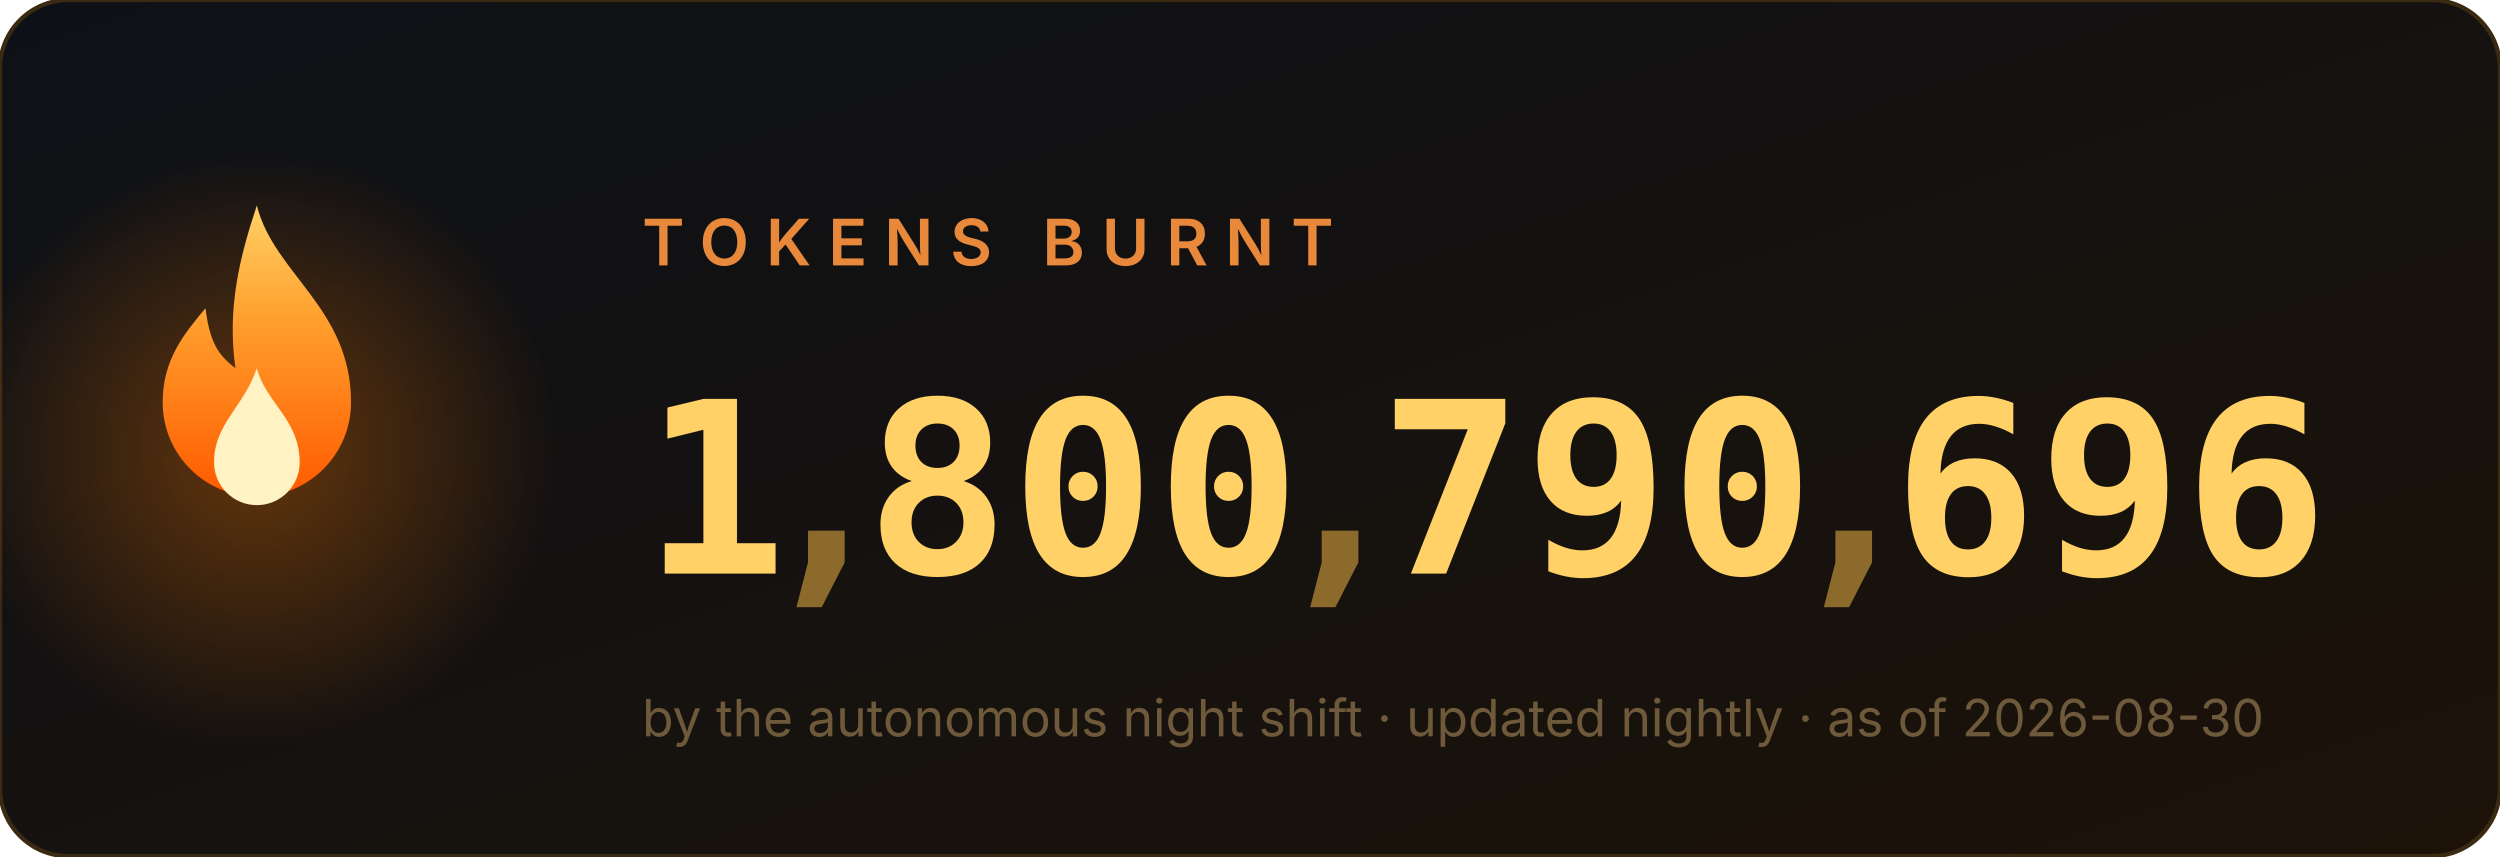
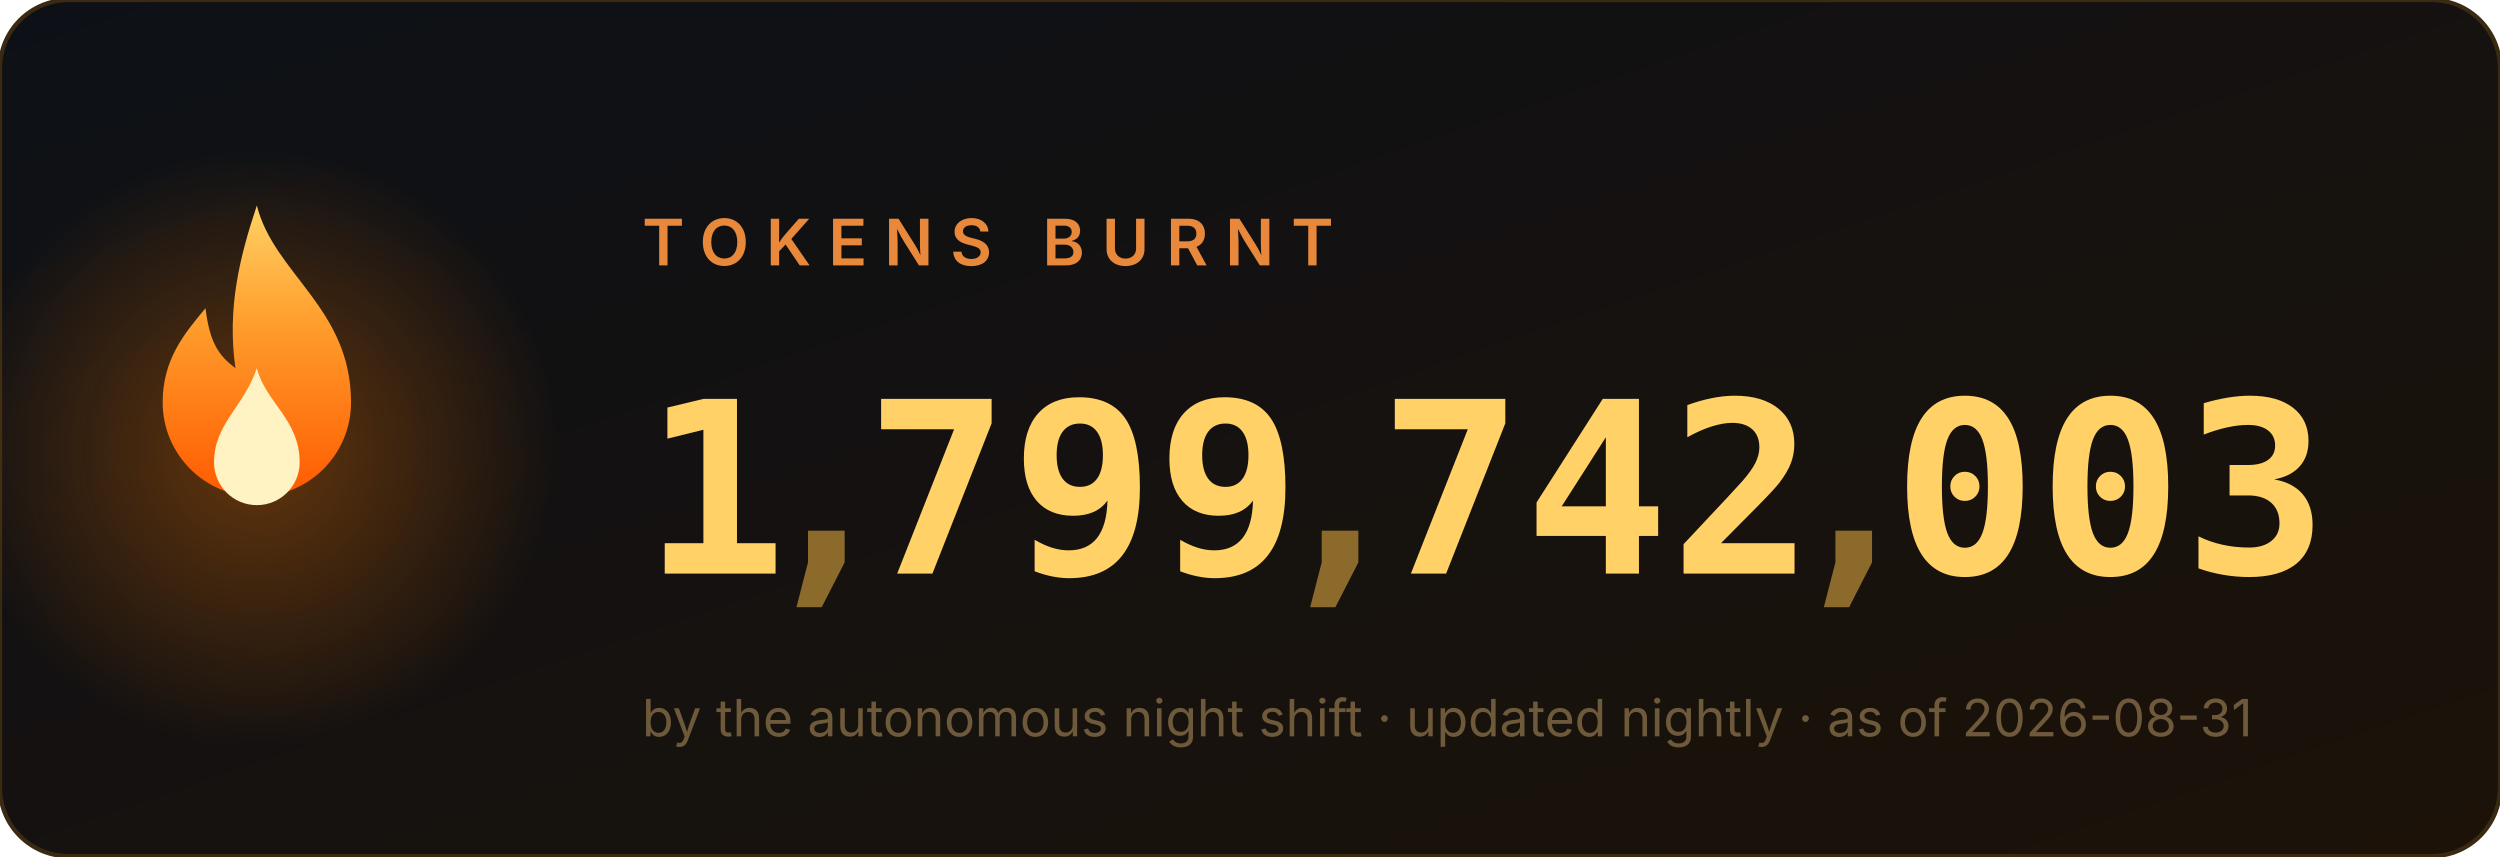
- <svg xmlns="http://www.w3.org/2000/svg" width="584" height="200" viewBox="0 0 584 200" role="img" aria-label="1,800,790,696 tokens burnt">
+ <svg xmlns="http://www.w3.org/2000/svg" width="584" height="200" viewBox="0 0 584 200" role="img" aria-label="1,799,742,003 tokens burnt">
  <style>
.num{font:700 56px ui-monospace,'Cascadia Code',Menlo,Consolas,monospace;fill:#ffd166}
.comma{fill:#8b6a2b}
.label{font:600 15px -apple-system,'Segoe UI',sans-serif;fill:#e8883a;letter-spacing:4px}
.sub{font:400 12px -apple-system,'Segoe UI',sans-serif;fill:#6e5a3a}
</style>
  <defs>
    <linearGradient id="bg" x1="0" y1="0" x2="1" y2="1">
      <stop offset="0" stop-color="#0d1117" />
      <stop offset="1" stop-color="#1c1208" />
    </linearGradient>
    <linearGradient id="fg" x1="0" y1="1" x2="0" y2="0">
      <stop offset="0" stop-color="#ff5a00" />
      <stop offset=".6" stop-color="#ff9e2c" />
      <stop offset="1" stop-color="#ffd166" />
    </linearGradient>
    <radialGradient id="halo">
      <stop offset="0" stop-color="#ff7b00" />
      <stop offset="1" stop-color="#ff7b00" stop-opacity="0" />
    </radialGradient>
  </defs>
  <rect width="584" height="200" rx="16" fill="url(#bg)" stroke="#3a2a12" />
  <circle cx="60" cy="105" r="70" fill="url(#halo)" opacity=".35">
    <animate attributeName="opacity" values=".25;.55;.25" dur="2.2s" repeatCount="indefinite" />
  </circle>
  <g transform="translate(60,128)">
    <g>
      <animateTransform attributeName="transform" type="scale" values="1 1;.95 1.1;1 1" dur="1.6s" repeatCount="indefinite" additive="sum" calcMode="spline" keySplines=".4 0 .6 1;.4 0 .6 1" />
      <path d="M0 -80c4 16 22 24 22 46a22 22 0 1 1-44 0c0-10 5-16 10-22 1 8 3 11 7 14-2-14 1-26 5-38z" fill="url(#fg)" />
      <path d="M0 -42c2 8 10 12 10 22a10 10 0 1 1-20 0c0-9 7-13 10-22z" fill="#fff3c4">
        <animateTransform attributeName="transform" type="scale" values="1 1;1.06 .92;1 1" dur="1.1s" repeatCount="indefinite" additive="sum" calcMode="spline" keySplines=".4 0 .6 1;.4 0 .6 1" />
      </path>
    </g>
  </g>
  <text x="150" y="62" class="label">TOKENS BURNT</text>
  <svg x="150" y="84" width="34" height="64" viewBox="0 0 34 64">
    <g transform="translate(0,-64)">
      <g>
        <animateTransform attributeName="transform" type="translate" values="0 64;0 64;0 0" keyTimes="0;0.000;1" dur="0.97s" begin="0s" fill="freeze" additive="sum" calcMode="spline" keySplines="0 0 1 1;.2 .7 .3 1" />
        <text x="17" y="50" class="num" text-anchor="middle">0</text>
        <text x="17" y="114" class="num" text-anchor="middle">1</text>
        <text x="17" y="178" class="num" text-anchor="middle">2</text>
        <text x="17" y="242" class="num" text-anchor="middle">3</text>
        <text x="17" y="306" class="num" text-anchor="middle">4</text>
        <text x="17" y="370" class="num" text-anchor="middle">5</text>
        <text x="17" y="434" class="num" text-anchor="middle">6</text>
        <text x="17" y="498" class="num" text-anchor="middle">7</text>
        <text x="17" y="562" class="num" text-anchor="middle">8</text>
        <text x="17" y="626" class="num" text-anchor="middle">9</text>
      </g>
    </g>
  </svg>
  <text x="193" y="134" class="num comma" text-anchor="middle">,</text>
  <svg x="202" y="84" width="34" height="64" viewBox="0 0 34 64">
-     <g transform="translate(0,-512)">
-       <g>
-         <animateTransform attributeName="transform" type="translate" values="0 512;0 512;0 0" keyTimes="0;0.141;1" dur="1.70s" begin="0s" fill="freeze" additive="sum" calcMode="spline" keySplines="0 0 1 1;.2 .7 .3 1" />
+     <g transform="translate(0,-448)">
+       <g>
+         <animateTransform attributeName="transform" type="translate" values="0 448;0 448;0 0" keyTimes="0;0.147;1" dur="1.63s" begin="0s" fill="freeze" additive="sum" calcMode="spline" keySplines="0 0 1 1;.2 .7 .3 1" />
        <text x="17" y="50" class="num" text-anchor="middle">0</text>
        <text x="17" y="114" class="num" text-anchor="middle">1</text>
        <text x="17" y="178" class="num" text-anchor="middle">2</text>
        <text x="17" y="242" class="num" text-anchor="middle">3</text>
        <text x="17" y="306" class="num" text-anchor="middle">4</text>
        <text x="17" y="370" class="num" text-anchor="middle">5</text>
        <text x="17" y="434" class="num" text-anchor="middle">6</text>
        <text x="17" y="498" class="num" text-anchor="middle">7</text>
        <text x="17" y="562" class="num" text-anchor="middle">8</text>
        <text x="17" y="626" class="num" text-anchor="middle">9</text>
      </g>
    </g>
  </svg>
  <svg x="236" y="84" width="34" height="64" viewBox="0 0 34 64">
-     <g transform="translate(0,0)">
-       <g>
-         <animateTransform attributeName="transform" type="translate" values="0 0;0 0;0 0" keyTimes="0;0.286;1" dur="1.26s" begin="0s" fill="freeze" additive="sum" calcMode="spline" keySplines="0 0 1 1;.2 .7 .3 1" />
+     <g transform="translate(0,-576)">
+       <g>
+         <animateTransform attributeName="transform" type="translate" values="0 576;0 576;0 0" keyTimes="0;0.190;1" dur="1.89s" begin="0s" fill="freeze" additive="sum" calcMode="spline" keySplines="0 0 1 1;.2 .7 .3 1" />
        <text x="17" y="50" class="num" text-anchor="middle">0</text>
        <text x="17" y="114" class="num" text-anchor="middle">1</text>
        <text x="17" y="178" class="num" text-anchor="middle">2</text>
        <text x="17" y="242" class="num" text-anchor="middle">3</text>
        <text x="17" y="306" class="num" text-anchor="middle">4</text>
        <text x="17" y="370" class="num" text-anchor="middle">5</text>
        <text x="17" y="434" class="num" text-anchor="middle">6</text>
        <text x="17" y="498" class="num" text-anchor="middle">7</text>
        <text x="17" y="562" class="num" text-anchor="middle">8</text>
        <text x="17" y="626" class="num" text-anchor="middle">9</text>
      </g>
    </g>
  </svg>
  <svg x="270" y="84" width="34" height="64" viewBox="0 0 34 64">
-     <g transform="translate(0,0)">
-       <g>
-         <animateTransform attributeName="transform" type="translate" values="0 0;0 0;0 0" keyTimes="0;0.348;1" dur="1.38s" begin="0s" fill="freeze" additive="sum" calcMode="spline" keySplines="0 0 1 1;.2 .7 .3 1" />
+     <g transform="translate(0,-576)">
+       <g>
+         <animateTransform attributeName="transform" type="translate" values="0 576;0 576;0 0" keyTimes="0;0.239;1" dur="2.01s" begin="0s" fill="freeze" additive="sum" calcMode="spline" keySplines="0 0 1 1;.2 .7 .3 1" />
        <text x="17" y="50" class="num" text-anchor="middle">0</text>
        <text x="17" y="114" class="num" text-anchor="middle">1</text>
        <text x="17" y="178" class="num" text-anchor="middle">2</text>
        <text x="17" y="242" class="num" text-anchor="middle">3</text>
        <text x="17" y="306" class="num" text-anchor="middle">4</text>
        <text x="17" y="370" class="num" text-anchor="middle">5</text>
        <text x="17" y="434" class="num" text-anchor="middle">6</text>
        <text x="17" y="498" class="num" text-anchor="middle">7</text>
        <text x="17" y="562" class="num" text-anchor="middle">8</text>
        <text x="17" y="626" class="num" text-anchor="middle">9</text>
      </g>
    </g>
  </svg>
  <text x="313" y="134" class="num comma" text-anchor="middle">,</text>
  <svg x="322" y="84" width="34" height="64" viewBox="0 0 34 64">
    <g transform="translate(0,-448)">
      <g>
        <animateTransform attributeName="transform" type="translate" values="0 448;0 448;0 0" keyTimes="0;0.341;1" dur="2.11s" begin="0s" fill="freeze" additive="sum" calcMode="spline" keySplines="0 0 1 1;.2 .7 .3 1" />
        <text x="17" y="50" class="num" text-anchor="middle">0</text>
        <text x="17" y="114" class="num" text-anchor="middle">1</text>
        <text x="17" y="178" class="num" text-anchor="middle">2</text>
        <text x="17" y="242" class="num" text-anchor="middle">3</text>
        <text x="17" y="306" class="num" text-anchor="middle">4</text>
        <text x="17" y="370" class="num" text-anchor="middle">5</text>
        <text x="17" y="434" class="num" text-anchor="middle">6</text>
        <text x="17" y="498" class="num" text-anchor="middle">7</text>
        <text x="17" y="562" class="num" text-anchor="middle">8</text>
        <text x="17" y="626" class="num" text-anchor="middle">9</text>
      </g>
    </g>
  </svg>
  <svg x="356" y="84" width="34" height="64" viewBox="0 0 34 64">
-     <g transform="translate(0,-576)">
-       <g>
-         <animateTransform attributeName="transform" type="translate" values="0 576;0 576;0 0" keyTimes="0;0.354;1" dur="2.37s" begin="0s" fill="freeze" additive="sum" calcMode="spline" keySplines="0 0 1 1;.2 .7 .3 1" />
+     <g transform="translate(0,-256)">
+       <g>
+         <animateTransform attributeName="transform" type="translate" values="0 256;0 256;0 0" keyTimes="0;0.416;1" dur="2.02s" begin="0s" fill="freeze" additive="sum" calcMode="spline" keySplines="0 0 1 1;.2 .7 .3 1" />
        <text x="17" y="50" class="num" text-anchor="middle">0</text>
        <text x="17" y="114" class="num" text-anchor="middle">1</text>
        <text x="17" y="178" class="num" text-anchor="middle">2</text>
        <text x="17" y="242" class="num" text-anchor="middle">3</text>
        <text x="17" y="306" class="num" text-anchor="middle">4</text>
        <text x="17" y="370" class="num" text-anchor="middle">5</text>
        <text x="17" y="434" class="num" text-anchor="middle">6</text>
        <text x="17" y="498" class="num" text-anchor="middle">7</text>
        <text x="17" y="562" class="num" text-anchor="middle">8</text>
        <text x="17" y="626" class="num" text-anchor="middle">9</text>
      </g>
    </g>
  </svg>
  <svg x="390" y="84" width="34" height="64" viewBox="0 0 34 64">
-     <g transform="translate(0,0)">
-       <g>
-         <animateTransform attributeName="transform" type="translate" values="0 0;0 0;0 0" keyTimes="0;0.516;1" dur="1.86s" begin="0s" fill="freeze" additive="sum" calcMode="spline" keySplines="0 0 1 1;.2 .7 .3 1" />
+     <g transform="translate(0,-128)">
+       <g>
+         <animateTransform attributeName="transform" type="translate" values="0 128;0 128;0 0" keyTimes="0;0.480;1" dur="2.00s" begin="0s" fill="freeze" additive="sum" calcMode="spline" keySplines="0 0 1 1;.2 .7 .3 1" />
        <text x="17" y="50" class="num" text-anchor="middle">0</text>
        <text x="17" y="114" class="num" text-anchor="middle">1</text>
        <text x="17" y="178" class="num" text-anchor="middle">2</text>
        <text x="17" y="242" class="num" text-anchor="middle">3</text>
        <text x="17" y="306" class="num" text-anchor="middle">4</text>
        <text x="17" y="370" class="num" text-anchor="middle">5</text>
        <text x="17" y="434" class="num" text-anchor="middle">6</text>
        <text x="17" y="498" class="num" text-anchor="middle">7</text>
        <text x="17" y="562" class="num" text-anchor="middle">8</text>
        <text x="17" y="626" class="num" text-anchor="middle">9</text>
      </g>
    </g>
  </svg>
  <text x="433" y="134" class="num comma" text-anchor="middle">,</text>
  <svg x="442" y="84" width="34" height="64" viewBox="0 0 34 64">
-     <g transform="translate(0,-384)">
-       <g>
-         <animateTransform attributeName="transform" type="translate" values="0 384;0 384;0 0" keyTimes="0;0.476;1" dur="2.52s" begin="0s" fill="freeze" additive="sum" calcMode="spline" keySplines="0 0 1 1;.2 .7 .3 1" />
+     <g transform="translate(0,0)">
+       <g>
+         <animateTransform attributeName="transform" type="translate" values="0 0;0 0;0 0" keyTimes="0;0.571;1" dur="2.10s" begin="0s" fill="freeze" additive="sum" calcMode="spline" keySplines="0 0 1 1;.2 .7 .3 1" />
        <text x="17" y="50" class="num" text-anchor="middle">0</text>
        <text x="17" y="114" class="num" text-anchor="middle">1</text>
        <text x="17" y="178" class="num" text-anchor="middle">2</text>
        <text x="17" y="242" class="num" text-anchor="middle">3</text>
        <text x="17" y="306" class="num" text-anchor="middle">4</text>
        <text x="17" y="370" class="num" text-anchor="middle">5</text>
        <text x="17" y="434" class="num" text-anchor="middle">6</text>
        <text x="17" y="498" class="num" text-anchor="middle">7</text>
        <text x="17" y="562" class="num" text-anchor="middle">8</text>
        <text x="17" y="626" class="num" text-anchor="middle">9</text>
      </g>
    </g>
  </svg>
  <svg x="476" y="84" width="34" height="64" viewBox="0 0 34 64">
-     <g transform="translate(0,-576)">
-       <g>
-         <animateTransform attributeName="transform" type="translate" values="0 576;0 576;0 0" keyTimes="0;0.463;1" dur="2.85s" begin="0s" fill="freeze" additive="sum" calcMode="spline" keySplines="0 0 1 1;.2 .7 .3 1" />
+     <g transform="translate(0,0)">
+       <g>
+         <animateTransform attributeName="transform" type="translate" values="0 0;0 0;0 0" keyTimes="0;0.595;1" dur="2.22s" begin="0s" fill="freeze" additive="sum" calcMode="spline" keySplines="0 0 1 1;.2 .7 .3 1" />
        <text x="17" y="50" class="num" text-anchor="middle">0</text>
        <text x="17" y="114" class="num" text-anchor="middle">1</text>
        <text x="17" y="178" class="num" text-anchor="middle">2</text>
        <text x="17" y="242" class="num" text-anchor="middle">3</text>
        <text x="17" y="306" class="num" text-anchor="middle">4</text>
        <text x="17" y="370" class="num" text-anchor="middle">5</text>
        <text x="17" y="434" class="num" text-anchor="middle">6</text>
        <text x="17" y="498" class="num" text-anchor="middle">7</text>
        <text x="17" y="562" class="num" text-anchor="middle">8</text>
        <text x="17" y="626" class="num" text-anchor="middle">9</text>
      </g>
    </g>
  </svg>
  <svg x="510" y="84" width="34" height="64" viewBox="0 0 34 64">
-     <g transform="translate(0,-384)">
-       <g>
-         <animateTransform attributeName="transform" type="translate" values="0 384;0 384;0 0" keyTimes="0;0.522;1" dur="2.76s" begin="0s" fill="freeze" additive="sum" calcMode="spline" keySplines="0 0 1 1;.2 .7 .3 1" />
-         <text x="17" y="50" class="num" text-anchor="middle">0</text>
-         <text x="17" y="114" class="num" text-anchor="middle">1</text>
-         <text x="17" y="178" class="num" text-anchor="middle">2</text>
-         <text x="17" y="242" class="num" text-anchor="middle">3</text>
-         <text x="17" y="306" class="num" text-anchor="middle">4</text>
-         <text x="17" y="370" class="num" text-anchor="middle">5</text>
-         <text x="17" y="434" class="num" text-anchor="middle">6</text>
-         <text x="17" y="498" class="num" text-anchor="middle">7</text>
-         <text x="17" y="562" class="num" text-anchor="middle">8</text>
-         <text x="17" y="626" class="num" text-anchor="middle">9</text>
-       </g>
-     </g>
-   </svg>
-   <text x="150" y="172" class="sub">by the autonomous night shift · updated nightly · as of 2026-08-30</text>
+     <g transform="translate(0,-192)">
+       <g>
+         <animateTransform attributeName="transform" type="translate" values="0 192;0 192;0 0" keyTimes="0;0.565;1" dur="2.55s" begin="0s" fill="freeze" additive="sum" calcMode="spline" keySplines="0 0 1 1;.2 .7 .3 1" />
+         <text x="17" y="50" class="num" text-anchor="middle">0</text>
+         <text x="17" y="114" class="num" text-anchor="middle">1</text>
+         <text x="17" y="178" class="num" text-anchor="middle">2</text>
+         <text x="17" y="242" class="num" text-anchor="middle">3</text>
+         <text x="17" y="306" class="num" text-anchor="middle">4</text>
+         <text x="17" y="370" class="num" text-anchor="middle">5</text>
+         <text x="17" y="434" class="num" text-anchor="middle">6</text>
+         <text x="17" y="498" class="num" text-anchor="middle">7</text>
+         <text x="17" y="562" class="num" text-anchor="middle">8</text>
+         <text x="17" y="626" class="num" text-anchor="middle">9</text>
+       </g>
+     </g>
+   </svg>
+   <text x="150" y="172" class="sub">by the autonomous night shift · updated nightly · as of 2026-08-31</text>
</svg>
